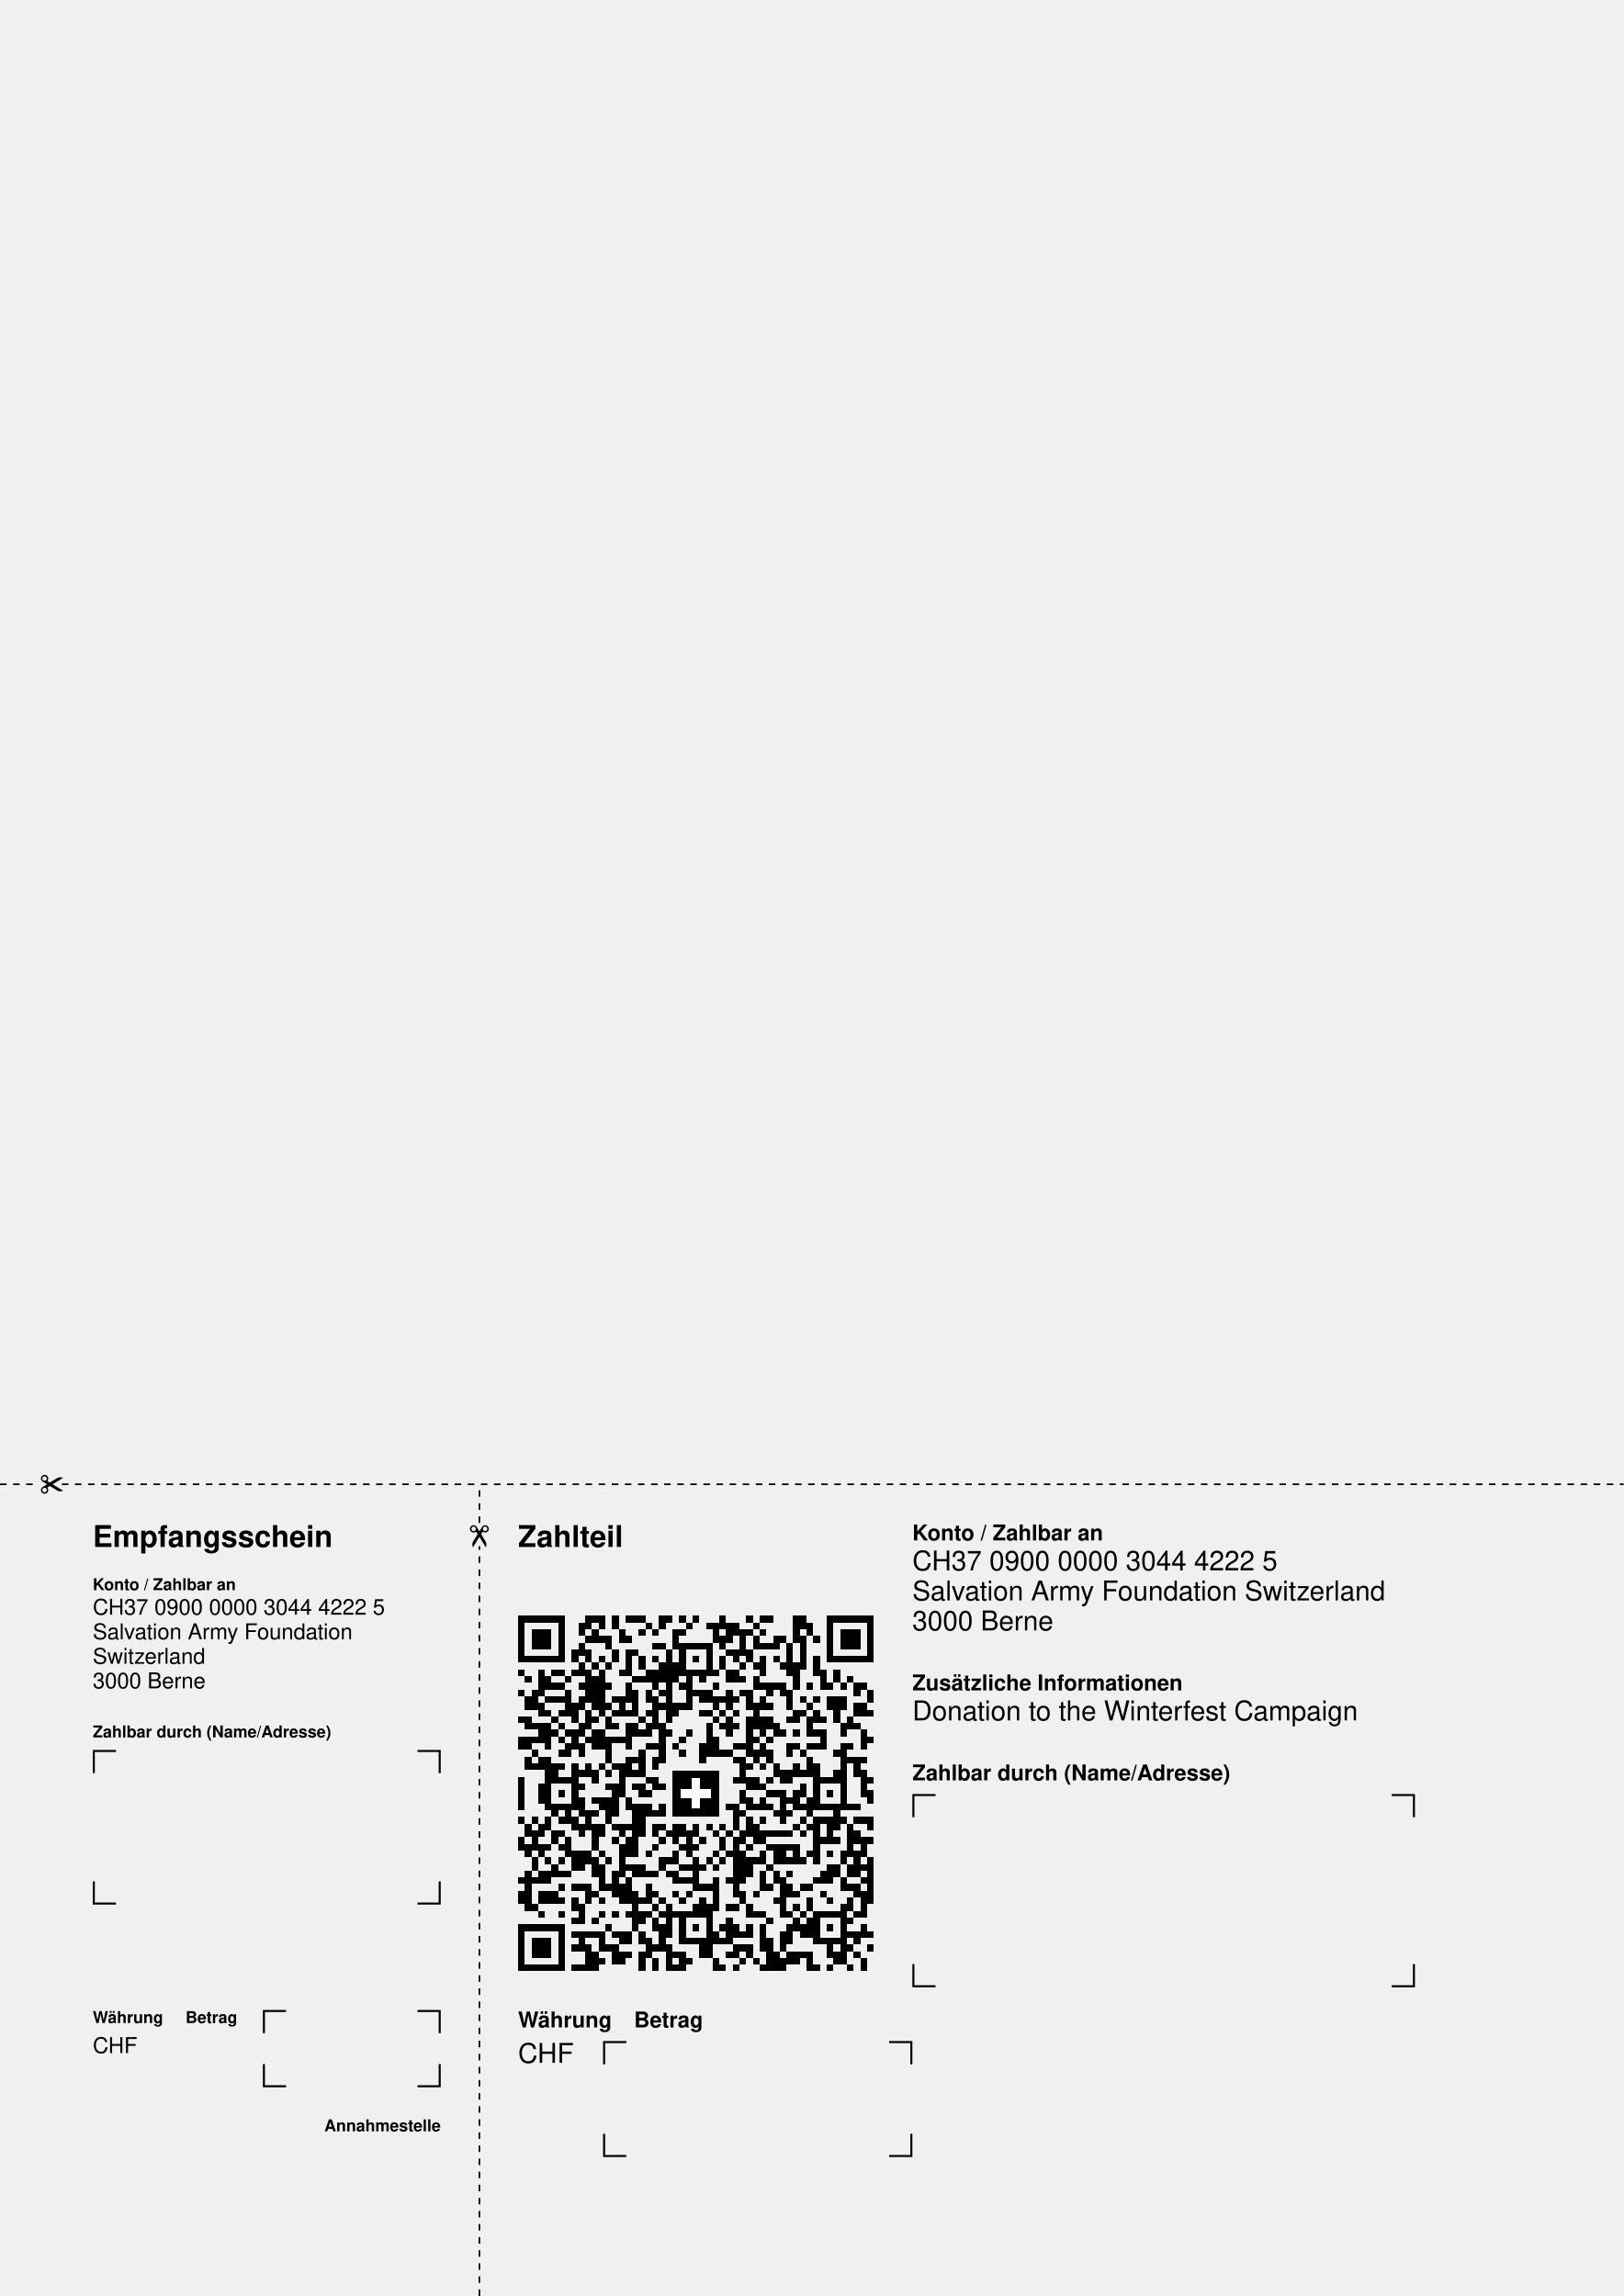
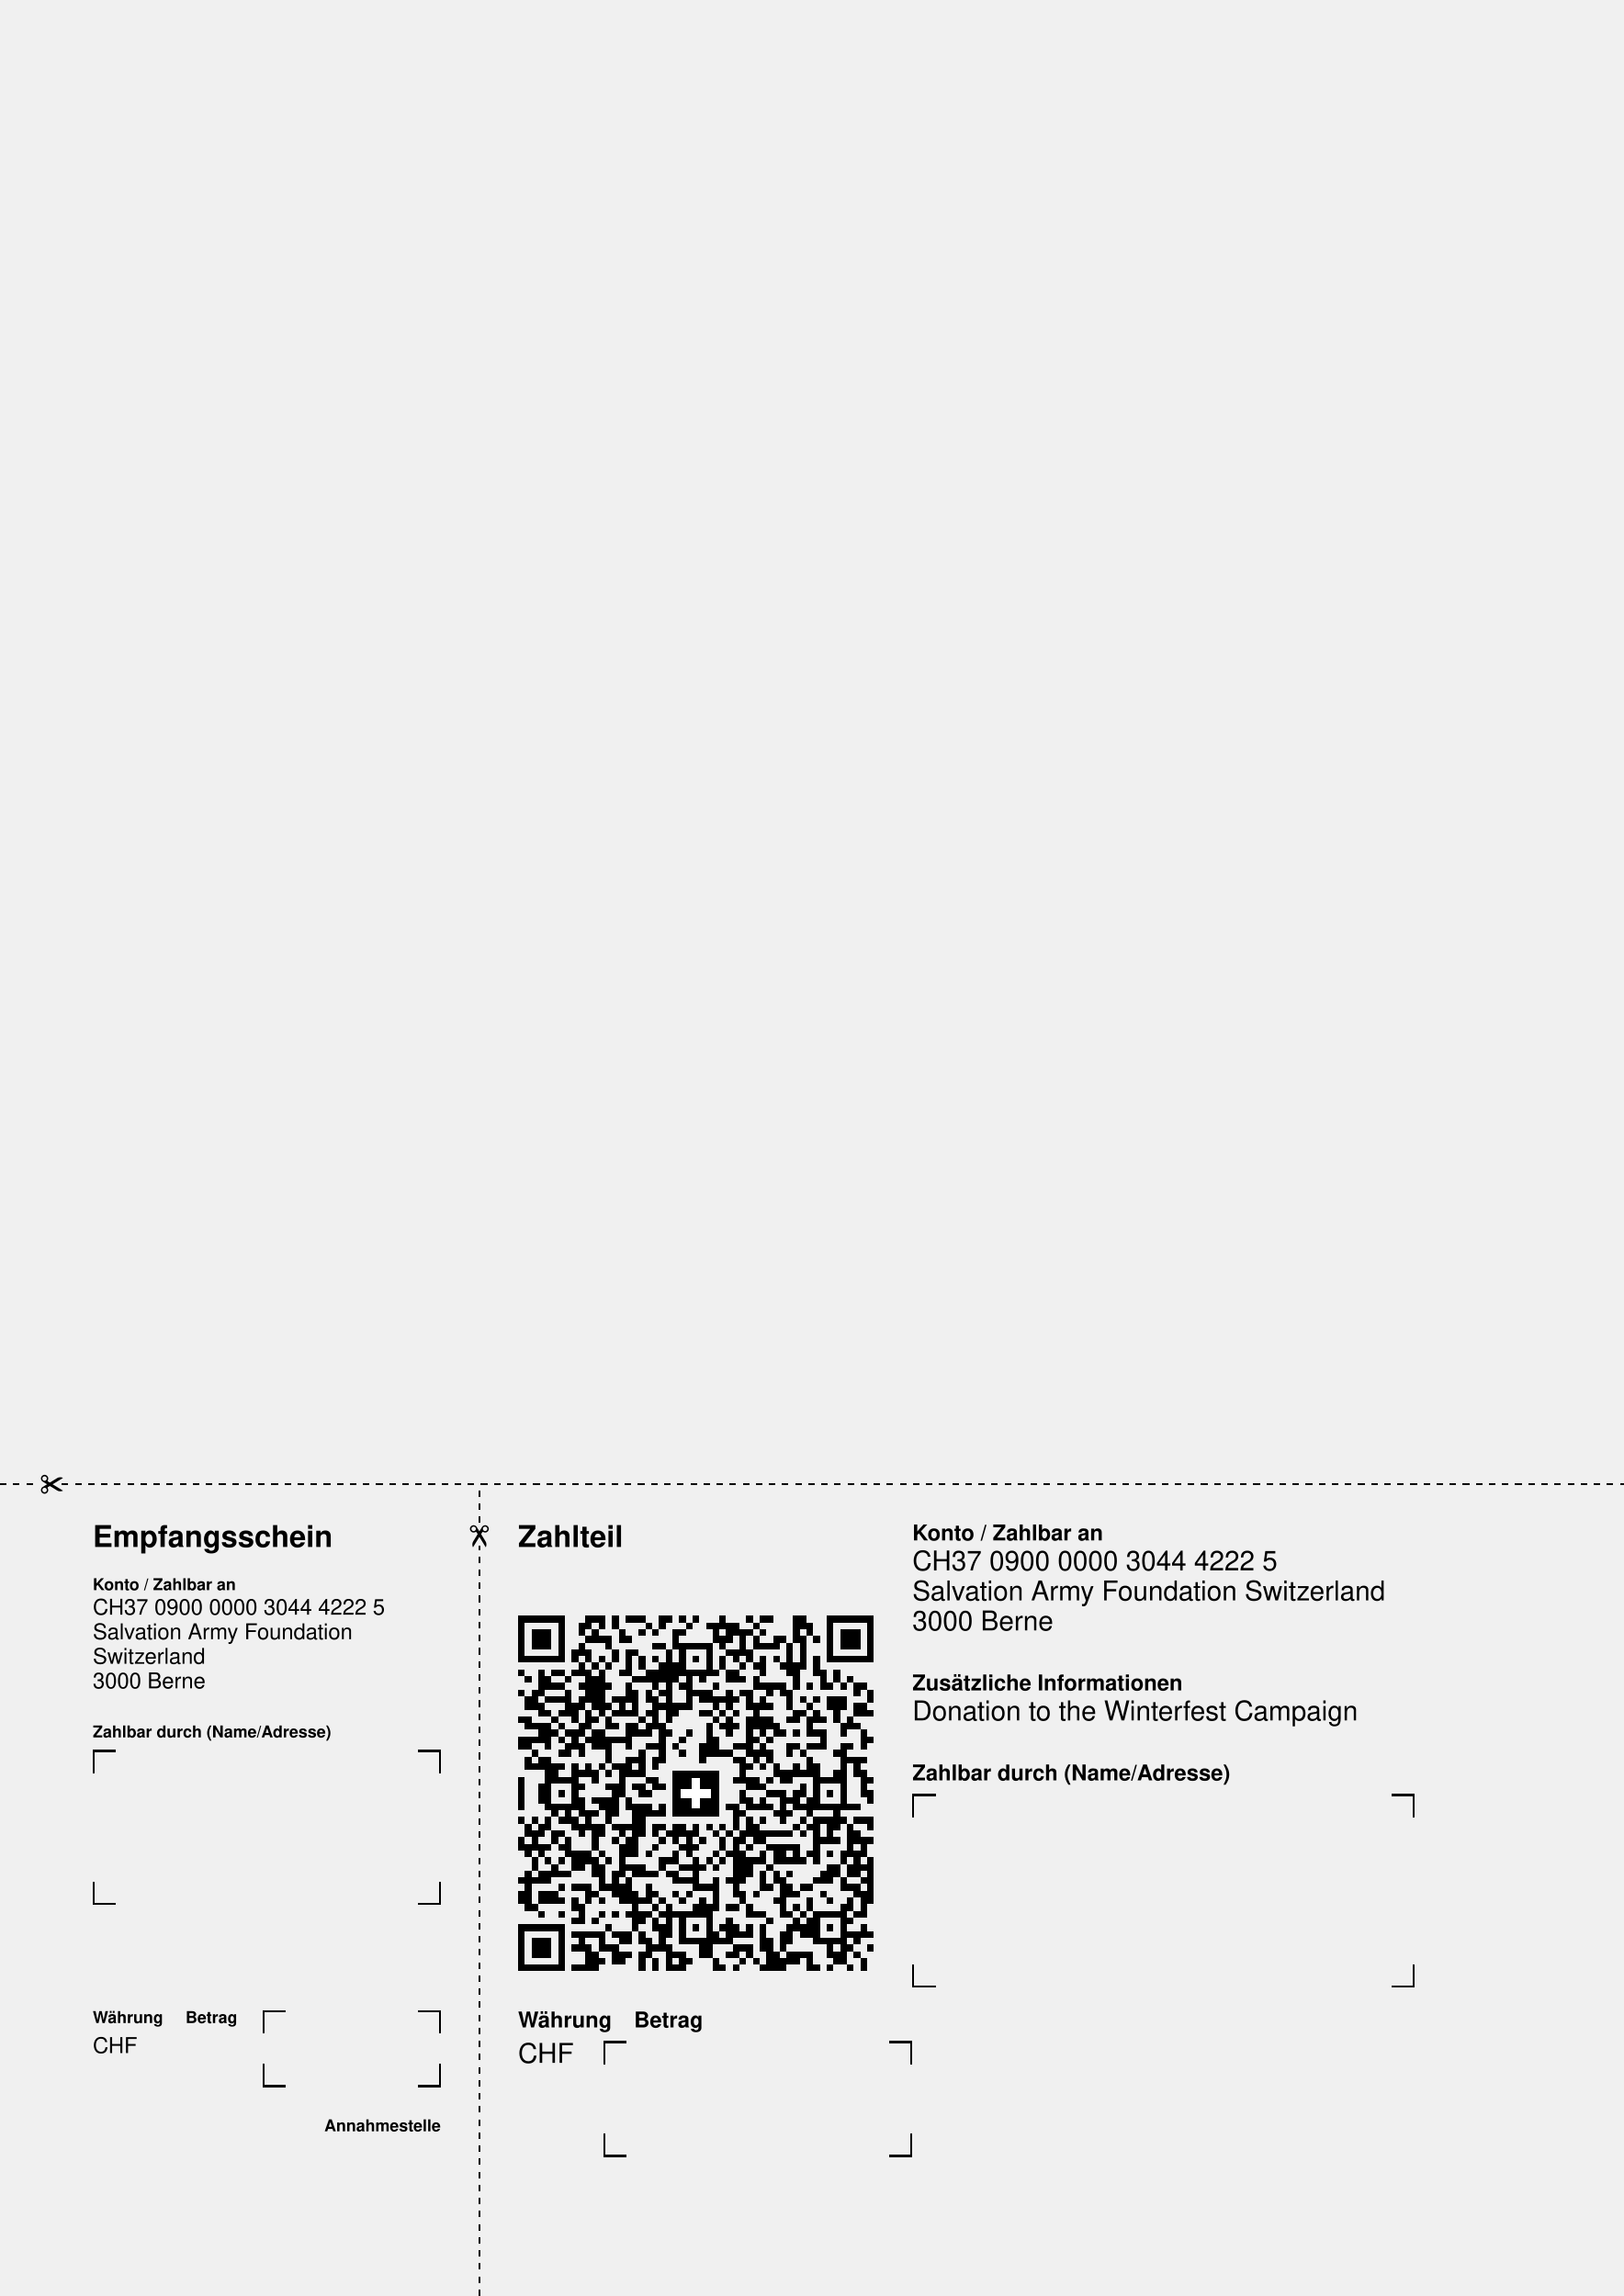
<svg xmlns="http://www.w3.org/2000/svg" width="210mm" height="297mm" version="1.1" viewBox="0 0 595.276 841.89">
  <g font-family="Helvetica,Arial,&quot;Liberation Sans&quot;" transform="translate(0 841.89)">
    <g transform="translate(189.921 -0)">
      <text x="0" y="-274.665" font-size="11" font-weight="bold">Zahlteil</text>
    </g>
    <g transform="translate(189.921 -119.055) scale(2.46)">
      <path fill="#000000" shape-rendering="crispEdges" d="M0,-53h7v1h-7zm10,0h3v1h-3zm4,0h1v2h-1zm2,0h3v1h-3zm5,0h2v1h-2zm3,0h1v1h-1z m2,0h1v1h-1zm4,0h1v2h-1zm4,0h1v1h-1zm2,0h2v1h-2zm5,0h2v2h-2zm5,0h7v1h-7z m-46,1h1v6h-1zm6,0h1v6h-1zm3,0h2v1h-2zm3,0h1v1h-1zm7,0h1v1h-1zm2,0h1v1h-1z m4,0h1v1h-1zm3,0h2v1h-2zm3,0h2v2h-2zm4,0h1v1h-1zm8,0h1v2h-1zm3,-0h1v6h-1z m6,0h1v6h-1zm-50,1h3v3h-3zm7,0h1v1h-1zm2,0h1v2h-1zm4,0h1v2h-1zm3,0h1v1h-1z m2,0h1v1h-1zm3,0h1v3h-1zm1,0h1v1h-1zm5,0h1v2h-1zm4,-0h1v4h-1zm1,0h1v1h-1z m2,0h1v1h-1zm5,0h1v2h-1zm7,0h3v3h-3zm-38,1h1v1h-1zm2,0h2v1h-2zm4,0h1v1h-1z m14,0h2v1h-2zm5,0h1v2h-1zm3,0h2v1h-2zm4,0h1v5h-1zm2,0h1v1h-1zm-35,1h1v2h-1z m4,0h1v1h-1zm7,0h2v1h-2zm4,0h5v1h-5zm6,0h1v1h-1zm6,0h3v1h-3zm4,0h1v5h-1z m-32,1h1v2h-1zm2,0h1v2h-1zm4,0h1v2h-1zm2,0h1v4h-1zm1,-0h1v1h-1zm5,0h1v11h-1z m2,0h1v4h-1zm4,0h1v4h-1zm3,-0h2v1h-2zm3,0h1v2h-1zm-33,1h5v1h-5zm11,0h1v1h-1z m6,0h1v2h-1zm2,-0h1v1h-1zm6,0h1v1h-1zm4,0h1v2h-1zm2,-0h1v1h-1zm4,0h1v3h-1z m2,-0h1v1h-1zm6,0h1v3h-1zm3,-0h5v1h-5zm-38,1h1v2h-1zm2,0h1v1h-1zm2,0h1v1h-1z m8,0h1v3h-1zm2,0h1v3h-1zm10,0h1v1h-1zm2,0h1v1h-1zm4,0h1v1h-1zm2,0h1v4h-1z m-41,1h1v1h-1zm3,0h1v4h-1zm2,0h2v1h-2zm3,0h1v1h-1zm2,-0h1v5h-1zm2,0h1v7h-1z m3,0h1v1h-1zm4,0h2v2h-2zm6,-0h1v6h-1zm1,0h2v1h-2zm3,0h1v1h-1zm2,0h2v2h-2z m14,0h1v3h-1zm2,0h1v2h-1zm-46,1h1v1h-1zm3,0h1v2h-1zm3,0h1v1h-1zm4,-0h1v5h-1z m6,0h2v1h-2zm10,0h1v1h-1zm6,0h1v1h-1zm2,0h1v2h-1zm14,0h1v1h-1zm-44,1h2v1h-2z m4,0h1v1h-1zm4,0h1v1h-1zm3,-0h1v3h-1zm4,0h1v1h-1zm4,0h1v1h-1zm5,0h1v1h-1z m7,0h4v1h-4zm7,0h1v1h-1zm3,0h1v1h-1zm2,0h1v1h-1zm2,0h2v1h-2zm-50,1h1v1h-1z m2,-0h1v3h-1zm5,0h1v4h-1zm10,0h1v4h-1zm2,0h1v2h-1zm2,0h1v1h-1zm5,0h3v1h-3z m5,-0h1v3h-1zm2,0h2v1h-2zm4,0h1v1h-1zm2,0h2v1h-2zm11,0h1v1h-1zm2,-0h1v2h-1z m-51,1h1v2h-1zm3,0h3v1h-3zm5,0h1v2h-1zm5,0h2v1h-2zm6,0h1v5h-1zm7,0h4v1h-4z m5,0h1v1h-1zm2,0h1v2h-1zm2,0h1v2h-1zm4,0h1v2h-1zm2,0h1v1h-1zm2,0h1v1h-1z m2,0h3v2h-3zm-43,1h1v2h-1zm5,0h1v3h-1zm5,0h1v1h-1zm2,0h1v2h-1zm6,0h1v1h-1z m2,0h2v1h-2zm6,0h1v1h-1zm6,0h1v4h-1zm2,0h1v1h-1zm6,0h1v1h-1zm7,0h2v2h-2z m-46,1h1v1h-1zm2,0h1v1h-1zm4,0h1v3h-1zm4,0h1v1h-1zm2,0h1v1h-1zm3,0h1v1h-1z m4,0h1v1h-1zm4,0h2v1h-2zm3,0h1v1h-1zm2,0h1v1h-1zm9,0h2v1h-2zm3,0h1v2h-1z m3,0h1v2h-1zm5,0h1v1h-1zm-52,1h2v1h-2zm5,0h1v1h-1zm6,0h1v1h-1zm2,0h1v2h-1z m5,0h1v1h-1zm11,0h1v1h-1zm2,0h1v3h-1zm3,0h1v6h-1zm2,0h2v2h-2zm4,0h2v1h-2z m3,0h1v3h-1zm2,0h1v1h-1zm4,0h1v2h-1zm-48,1h4v1h-4zm5,0h1v1h-1zm3,0h1v2h-1z m5,0h1v1h-1zm2,0h2v2h-2zm3,0h1v2h-1zm2,0h1v6h-1zm7,0h1v5h-1zm2,0h1v1h-1z m2,0h1v1h-1zm6,0h1v2h-1zm10,0h1v2h-1zm2,0h1v1h-1zm-47,1h2v2h-2zm2,0h1v1h-1z m2,0h2v1h-2zm4,0h2v3h-2zm7,0h1v1h-1zm4,0h1v1h-1zm3,0h1v1h-1zm11,0h1v1h-1z m3,0h1v1h-1zm2,0h1v1h-1zm3,0h2v1h-2zm7,0h1v3h-1zm-51,1h2v2h-2zm2,0h1v1h-1z m4,0h1v1h-1zm2,0h1v2h-1zm2,0h1v1h-1zm3,0h4v1h-4zm11,0h1v1h-1zm5,0h1v3h-1z m6,0h1v1h-1zm2,0h1v1h-1zm8,0h1v2h-1zm7,0h1v1h-1zm-48,1h1v1h-1zm3,0h1v2h-1z m2,0h1v2h-1zm4,0h1v3h-1zm3,0h1v1h-1zm3,0h2v1h-2zm4,0h1v1h-1zm4,0h1v3h-1z m5,0h2v1h-2zm4,0h1v2h-1zm4,0h2v1h-2zm3,0h2v1h-2zm5,0h1v10h-1zm1,0h1v1h-1z m-47,1h1v1h-1zm4,0h1v1h-1zm12,0h1v4h-1zm6,0h1v1h-1zm6,0h2v1h-2zm5,0h1v2h-1z m2,0h1v2h-1zm3,0h1v1h-1zm2,0h1v1h-1zm5,0h1v1h-1zm-46,1h1v2h-1zm2,0h2v2h-2z m13,0h1v3h-1zm1,0h1v1h-1zm3,0h1v2h-1zm12,0h2v1h-2zm11,0h1v3h-1zm6,0h3v1h-3z m-47,1h1v1h-1zm3,0h1v3h-1zm1,0h1v1h-1zm2,0h1v7h-1zm2,0h1v2h-1zm2,0h1v1h-1z m2,0h2v1h-2zm19,0h1v3h-1zm1,0h1v1h-1zm2,0h1v1h-1zm2,0h1v2h-1zm3,0h1v2h-1z m3,0h1v7h-1zm6,0h1v2h-1zm-46,1h1v6h-1zm5,0h1v1h-1zm2,0h1v2h-1zm2,0h1v1h-1z m2,0h1v4h-1zm2,0h1v1h-1zm22,0h2v2h-2zm3,0h1v1h-1zm5,0h1v2h-1zm4,0h1v4h-1z m-51,1h1v5h-1zm6,0h2v1h-2zm13,0h2v1h-2zm13,0h1v1h-1zm2,0h2v2h-2zm3,0h1v1h-1z m8,0h2v1h-2zm7,0h1v1h-1zm-49,1h1v3h-1zm6,0h1v1h-1zm4,0h2v1h-2zm4,0h2v1h-2z m3,0h2v1h-2zm16,0h1v1h-1zm6,0h1v2h-1zm-36,1h1v1h-1zm8,-0h1v4h-1zm4,0h2v1h-2z m15,0h1v2h-1zm4,0h3v1h-3zm4,0h1v3h-1zm5,0h1v1h-1zm6,0h1v2h-1zm-43,1h1v3h-1z m2,0h3v1h-3zm5,0h1v2h-1zm18,0h1v2h-1zm2,0h1v2h-1zm3,0h1v4h-1zm1,0h1v1h-1z m3,-0h1v3h-1zm-38,1h3v1h-3zm7,0h2v1h-2zm5,-0h2v5h-2zm2,0h1v2h-1zm2,0h1v2h-1z m10,0h2v1h-2zm4,0h1v1h-1zm2,0h1v1h-1zm5,0h1v1h-1zm3,0h3v1h-3zm4,0h2v1h-2z m-44,1h1v1h-1zm2,0h1v2h-1zm3,0h1v3h-1zm1,-0h1v1h-1zm2,0h1v2h-1zm7,-0h1v1h-1z m12,0h1v3h-1zm1,-0h1v1h-1zm5,0h1v1h-1zm2,0h1v1h-1zm7,0h1v3h-1zm-47,1h1v1h-1z m2,0h1v1h-1zm2,0h1v2h-1zm2,0h1v1h-1zm2,0h1v2h-1zm26,-0h1v3h-1zm2,0h1v1h-1z m6,0h1v1h-1zm2,0h1v7h-1zm1,0h2v1h-2zm3,0h1v1h-1zm2,0h3v1h-3zm-49,1h1v2h-1z m2,0h1v2h-1zm6,0h1v2h-1zm2,0h2v2h-2zm3,0h3v1h-3zm6,0h2v1h-2zm3,-0h2v2h-2z m3,0h1v2h-1zm2,0h1v1h-1zm2,0h1v1h-1zm5,-0h1v3h-1zm6,0h1v1h-1zm2,0h1v1h-1z m3,-0h1v3h-1zm3,0h1v5h-1zm3,0h1v1h-1zm-50,1h1v3h-1zm3,0h2v1h-2zm10,0h1v1h-1z m5,0h1v1h-1zm2,0h1v1h-1zm3,0h1v4h-1zm4,0h1v1h-1zm2,0h1v1h-1zm2,0h1v2h-1z m3,0h5v1h-5zm6,0h1v1h-1zm8,0h1v2h-1zm-50,1h1v2h-1zm5,0h1v1h-1zm2,0h1v3h-1z m4,0h1v2h-1zm3,0h1v1h-1zm2,0h2v3h-2zm5,0h1v1h-1zm2,0h1v1h-1zm4,0h1v1h-1z m3,0h1v2h-1zm2,0h1v9h-1zm4,0h1v1h-1zm9,0h1v1h-1zm2,0h1v1h-1zm4,0h1v3h-1z m1,0h1v1h-1zm-51,1h1v2h-1zm2,0h2v1h-2zm3,0h1v1h-1zm9,0h1v5h-1zm5,0h1v1h-1z m4,0h1v1h-1zm2,0h1v1h-1zm8,0h1v1h-1zm3,0h5v1h-5zm-34,1h1v1h-1zm5,0h3v2h-3z m4,0h1v1h-1zm7,0h1v1h-1zm4,0h1v2h-1zm6,0h1v1h-1zm2,0h1v1h-1zm2,0h1v5h-1z m3,0h1v2h-1zm2,0h2v2h-2zm3,0h1v2h-1zm2,0h1v1h-1zm3,0h1v1h-1zm2,0h1v2h-1z m2,0h1v4h-1zm-48,1h1v2h-1zm2,0h1v1h-1zm2,0h1v1h-1zm5,0h1v3h-1zm2,0h1v1h-1z m8,0h2v1h-2zm5,0h1v5h-1zm2,0h1v1h-1zm2,0h1v1h-1zm4,0h1v3h-1zm1,0h1v1h-1z m5,0h1v1h-1zm2,0h1v1h-1zm10,0h1v7h-1zm-47,1h1v2h-1zm3,0h2v1h-2zm4,0h1v4h-1z m4,0h3v1h-3zm5,0h1v1h-1zm3,0h2v1h-2zm3,0h1v1h-1zm2,0h1v1h-1zm8,0h1v1h-1z m9,0h2v2h-2zm3,0h1v2h-1zm2,0h1v1h-1zm-50,1h1v6h-1zm2,0h2v2h-2zm3,0h2v1h-2z m8,0h1v4h-1zm3,0h4v1h-4zm5,0h2v1h-2zm14,0h1v3h-1zm2,0h1v2h-1zm2,0h1v1h-1z m5,0h1v2h-1zm-45,1h1v1h-1zm2,0h1v1h-1zm14,0h1v4h-1zm7,0h3v1h-3zm6,0h1v5h-1z m2,0h1v1h-1zm8,0h1v6h-1zm5,0h1v1h-1zm2,0h1v1h-1zm2,0h1v2h-1zm3,0h1v1h-1z m-45,1h1v1h-1zm2,0h3v1h-3zm5,0h1v1h-1zm2,0h1v3h-1zm4,0h1v3h-1zm8,0h2v1h-2z m10,0h1v1h-1zm3,0h1v2h-1zm2,0h2v1h-2zm7,0h2v1h-2zm-49,1h1v2h-1zm3,0h3v2h-3z m7,0h2v1h-2zm7,0h1v6h-1zm3,0h1v1h-1zm3,0h1v1h-1zm2,0h1v1h-1zm8,-0h1v2h-1z m2,0h1v1h-1zm6,0h1v1h-1zm4,0h1v1h-1zm5,0h2v1h-2zm-44,1h1v1h-1zm2,0h1v2h-1z m2,0h1v1h-1zm2,0h1v1h-1zm6,0h1v1h-1zm3,0h1v1h-1zm3,0h1v1h-1zm3,0h1v3h-1z m11,-0h1v1h-1zm5,0h1v2h-1zm3,0h1v1h-1zm3,0h1v2h-1zm2,0h1v3h-1zm-49,1h1v1h-1z m7,0h1v3h-1zm11,-0h1v1h-1zm2,0h1v5h-1zm4,0h1v2h-1zm2,0h1v8h-1zm3,0h2v1h-2z m3,0h1v2h-1zm7,0h1v1h-1zm7,0h1v9h-1zm-45,1h1v1h-1zm3,0h1v1h-1zm6,0h1v1h-1z m2,0h1v1h-1zm2,0h1v1h-1zm2,0h2v1h-2zm3,0h1v1h-1zm2,0h3v1h-3zm12,0h2v1h-2z m5,0h1v1h-1zm2,0h1v1h-1zm2,0h1v5h-1zm1,0h3v1h-3zm5,0h1v1h-1zm-42,1h1v1h-1z m3,0h1v1h-1zm7,0h1v1h-1zm2,0h1v2h-1zm4,0h1v4h-1zm7,0h1v4h-1zm6,0h1v1h-1z m4,0h1v2h-1zm2,0h1v3h-1zm6,0h1v1h-1zm-49,1h7v1h-7zm13,0h1v1h-1zm8,0h1v4h-1z m5,0h1v1h-1zm4,0h1v1h-1zm2,0h1v2h-1zm2,0h1v2h-1zm2,0h1v4h-1zm4,0h1v3h-1z m2,0h1v2h-1zm4,0h1v1h-1zm5,0h1v2h-1zm-51,1h1v6h-1zm6,0h1v6h-1zm2,-0h5v1h-5z m6,0h3v1h-3zm4,0h1v2h-1zm11,0h1v2h-1zm4,-0h1v1h-1zm6,0h1v3h-1zm10,-0h2v1h-2z m3,0h1v1h-1zm-50,1h3v3h-3zm7,0h1v2h-1zm3,0h1v2h-1zm3,-0h2v1h-2zm4,0h1v3h-1z m6,-0h3v1h-3zm5,0h1v1h-1zm7,0h1v5h-1zm8,0h3v1h-3zm5,0h1v1h-1zm-42,1h1v1h-1z m2,0h1v4h-1zm3,0h2v1h-2zm7,0h1v1h-1zm2,0h1v4h-1zm5,0h1v2h-1zm5,0h3v1h-3z m14,0h1v2h-1zm3,0h1v1h-1zm3,0h1v1h-1zm-41,1h1v3h-1zm3,0h2v2h-2zm2,0h1v1h-1z m2,0h1v3h-1zm5,0h2v1h-2zm8,0h2v1h-2zm3,0h1v1h-1zm4,0h1v3h-1zm2,0h4v1h-4z m7,0h1v2h-1zm3,0h1v1h-1zm-38,1h1v1h-1zm8,0h1v2h-1zm4,0h2v1h-2zm5,0h1v2h-1z m4,0h1v1h-1zm2,0h1v1h-1zm4,0h3v1h-3zm4,0h1v2h-1zm8,0h1v2h-1zm-50,1h5v1h-5z m7,0h2v1h-2zm15,0h2v1h-2zm7,0h1v1h-1zm2,0h1v1h-1zm4,0h1v1h-1zm3,0h1v1h-1z m5,0h1v1h-1zm2,0h1v1h-1zm3,0h1v1h-1z" />
    </g>
    <g transform="translate(189.921 -119.055)">
      <path fill="#000000" shape-rendering="crispEdges" d="M56.693,-73.701h17.008v17.008h-17.008z" />
      <path fill="#ffffff" shape-rendering="crispEdges" d="M63.543,-70.709h3.307v11.024h-3.307zm-3.858,3.858h11.024v3.307h-11.024z" />
    </g>
    <g transform="translate(189.921 -0)">
      <text x="0" y="-98.482" font-size="8" font-weight="bold">Währung</text>
      <text x="0" y="-85.482" font-size="10">CHF</text>
      <text x="42.52" y="-98.482" font-size="8" font-weight="bold">Betrag</text>
-       <path stroke="#000000" stroke-width="0.75" fill="none" d="M31.556,-59.466l0,8.129l8.129,0m96.378,0l8.129,0l0,-8.129m0,-25.512l0,-8.129l-8.129,0m-96.378,0l-8.129,0l0,8.129" />
+       <path stroke="#000000" stroke-width="0.75" shape-rendering="crispEdges" fill="none" d="M31.556,-59.466l0,8.129l8.129,0m96.378,0l8.129,0l0,-8.129m0,-25.512l0,-8.129l-8.129,0m-96.378,0l-8.129,0l0,8.129" />
    </g>
    <g transform="translate(334.488 -0)">
      <text x="0" y="-277.065" font-size="8" font-weight="bold">Konto / Zahlbar an</text>
      <text x="0" y="-266.065" font-size="10">CH37 0900 0000 3044 4222 5</text>
      <text x="0" y="-255.065" font-size="10">Salvation Army Foundation Switzerland</text>
      <text x="0" y="-244.065" font-size="10">3000 Berne</text>
      <text x="0" y="-222.065" font-size="8" font-weight="bold">Zusätzliche Informationen</text>
      <text x="0" y="-211.065" font-size="10">Donation to the Winterfest Campaign</text>
      <text x="0" y="-189.065" font-size="8" font-weight="bold">Zahlbar durch (Name/Adresse)</text>
-       <path stroke="#000000" stroke-width="0.75" fill="none" d="M0.375,-121.702l0,8.129l8.129,0m167.244,0l8.129,0l0,-8.129m0,-53.858l0,-8.129l-8.129,0m-167.244,0l-8.129,0l0,8.129" />
+       <path stroke="#000000" stroke-width="0.75" shape-rendering="crispEdges" fill="none" d="M0.375,-121.702l0,8.129l8.129,0m167.244,0l8.129,0l0,-8.129m0,-53.858l0,-8.129l-8.129,0m-167.244,0l-8.129,0l0,8.129" />
    </g>
    <g transform="translate(34.016 -0)">
      <text x="0" y="-274.665" font-size="11" font-weight="bold">Empfangsschein</text>
      <text x="0" y="-258.822" font-size="6" font-weight="bold">Konto / Zahlbar an</text>
      <text x="0" y="-249.822" font-size="8">CH37 0900 0000 3044 4222 5</text>
      <text x="0" y="-240.822" font-size="8">Salvation Army Foundation</text>
      <text x="0" y="-231.822" font-size="8">Switzerland</text>
      <text x="0" y="-222.822" font-size="8">3000 Berne</text>
      <text x="0" y="-204.822" font-size="6" font-weight="bold">Zahlbar durch (Name/Adresse)</text>
-       <path stroke="#000000" stroke-width="0.75" fill="none" d="M0.375,-152.033l0,8.129l8.129,0m110.551,0l8.129,0l0,-8.129m0,-39.685l0,-8.129l-8.129,0m-110.551,0l-8.129,0l0,8.129" />
+       <path stroke="#000000" stroke-width="0.75" shape-rendering="crispEdges" fill="none" d="M0.375,-152.033l0,8.129l8.129,0m110.551,0l8.129,0l0,-8.129m0,-39.685l0,-8.129l-8.129,0m-110.551,0l-8.129,0l0,8.129" />
      <text x="0" y="-100.082" font-size="6" font-weight="bold">Währung</text>
      <text x="0" y="-89.082" font-size="8">CHF</text>
      <text x="34.016" y="-100.082" font-size="6" font-weight="bold">Betrag</text>
-       <path stroke="#000000" stroke-width="0.75" fill="none" d="M62.737,-85.039l0,8.129l8.129,0m48.189,0l8.129,0l0,-8.129m0,-11.339l0,-8.129l-8.129,0m-48.189,0l-8.129,0l0,8.129" />
+       <path stroke="#000000" stroke-width="0.75" shape-rendering="crispEdges" fill="none" d="M62.737,-85.039l0,8.129l8.129,0m48.189,0l8.129,0l0,-8.129m0,-11.339l0,-8.129l-8.129,0m-48.189,0l-8.129,0l0,8.129" />
      <text x="84.881" y="-60.397" font-size="6" font-weight="bold">Annahmestelle</text>
    </g>
-     <path stroke="#000000" stroke-width="0.6" stroke-dasharray="2.4" fill="none" d="M175.748,-0l0,-274.961m0,-8.504l0,-14.173m-175.748,0l14.173,0m8.504,0l572.598,0" />
+     <path stroke="#000000" stroke-width="0.6" stroke-dasharray="2.4" shape-rendering="crispEdges" fill="none" d="M175.748,-0l0,-274.961m0,-8.504l0,-14.173m-175.748,0l14.173,0m8.504,0l572.598,0" />
    <g transform="translate(172.687 -274.535) scale(0.006)">
      <path fill="#000000" d="M131.754,-359.388c-33.041,54.539,-52.384,110.154,-52.384,192.144c0,62.702,15.27,120.654,41.122,167.596l567.598,-926.232c10.25,-16.724,34.279,-23.091,63.969,-5.805c33.06,19.242,71.495,30.268,112.507,30.268 c123.676,0,223.937,-100.261,223.937,-223.937c0,-123.676,-100.261,-223.937,-223.937,-223.937c-76.348,0,-143.773,38.208,-184.195,96.548l-548.617,893.353zm728.561,-904.861c75.929,0,137.48,61.551,137.48,137.48 c0,75.929,-61.551,137.48,-137.48,137.48c-75.929,0,-137.48,-61.551,-137.48,-137.48c0,-75.929,61.551,-137.48,137.48,-137.48z" />
    </g>
    <g transform="translate(178.809 -274.535) scale(-0.006 0.006)">
      <path fill="#000000" d="M131.754,-359.388c-33.041,54.539,-52.384,110.154,-52.384,192.144c0,62.702,15.27,120.654,41.122,167.596l567.598,-926.232c10.25,-16.724,34.279,-23.091,63.969,-5.805c33.06,19.242,71.495,30.268,112.507,30.268 c123.676,0,223.937,-100.261,223.937,-223.937c0,-123.676,-100.261,-223.937,-223.937,-223.937c-76.348,0,-143.773,38.208,-184.195,96.548l-548.617,893.353zm728.561,-904.861c75.929,0,137.48,61.551,137.48,137.48 c0,75.929,-61.551,137.48,-137.48,137.48c-75.929,0,-137.48,-61.551,-137.48,-137.48c0,-75.929,61.551,-137.48,137.48,-137.48z" />
    </g>
    <g transform="translate(23.102 -294.576) rotate(-90) scale(0.006)">
      <path fill="#000000" d="M131.754,-359.388c-33.041,54.539,-52.384,110.154,-52.384,192.144c0,62.702,15.27,120.654,41.122,167.596l567.598,-926.232c10.25,-16.724,34.279,-23.091,63.969,-5.805c33.06,19.242,71.495,30.268,112.507,30.268 c123.676,0,223.937,-100.261,223.937,-223.937c0,-123.676,-100.261,-223.937,-223.937,-223.937c-76.348,0,-143.773,38.208,-184.195,96.548l-548.617,893.353zm728.561,-904.861c75.929,0,137.48,61.551,137.48,137.48 c0,75.929,-61.551,137.48,-137.48,137.48c-75.929,0,-137.48,-61.551,-137.48,-137.48c0,-75.929,61.551,-137.48,137.48,-137.48z" />
    </g>
    <g transform="translate(23.102 -300.699) rotate(-90) scale(-0.006 0.006)">
      <path fill="#000000" d="M131.754,-359.388c-33.041,54.539,-52.384,110.154,-52.384,192.144c0,62.702,15.27,120.654,41.122,167.596l567.598,-926.232c10.25,-16.724,34.279,-23.091,63.969,-5.805c33.06,19.242,71.495,30.268,112.507,30.268 c123.676,0,223.937,-100.261,223.937,-223.937c0,-123.676,-100.261,-223.937,-223.937,-223.937c-76.348,0,-143.773,38.208,-184.195,96.548l-548.617,893.353zm728.561,-904.861c75.929,0,137.48,61.551,137.48,137.48 c0,75.929,-61.551,137.48,-137.48,137.48c-75.929,0,-137.48,-61.551,-137.48,-137.48c0,-75.929,61.551,-137.48,137.48,-137.48z" />
    </g>
  </g>
</svg>
